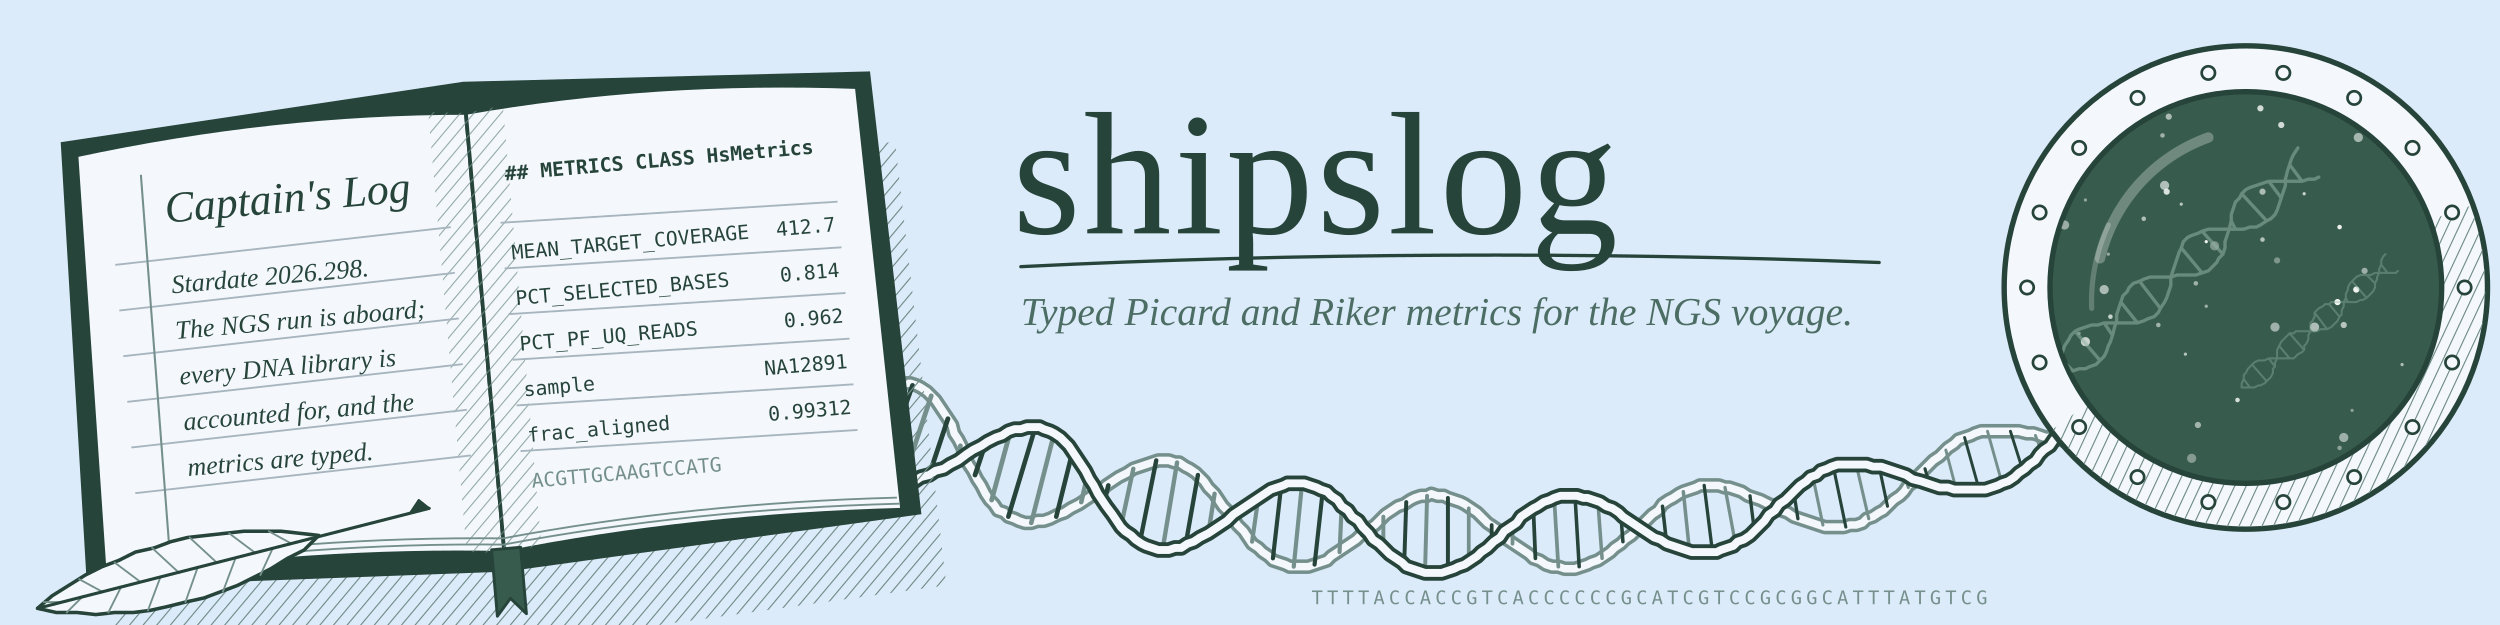
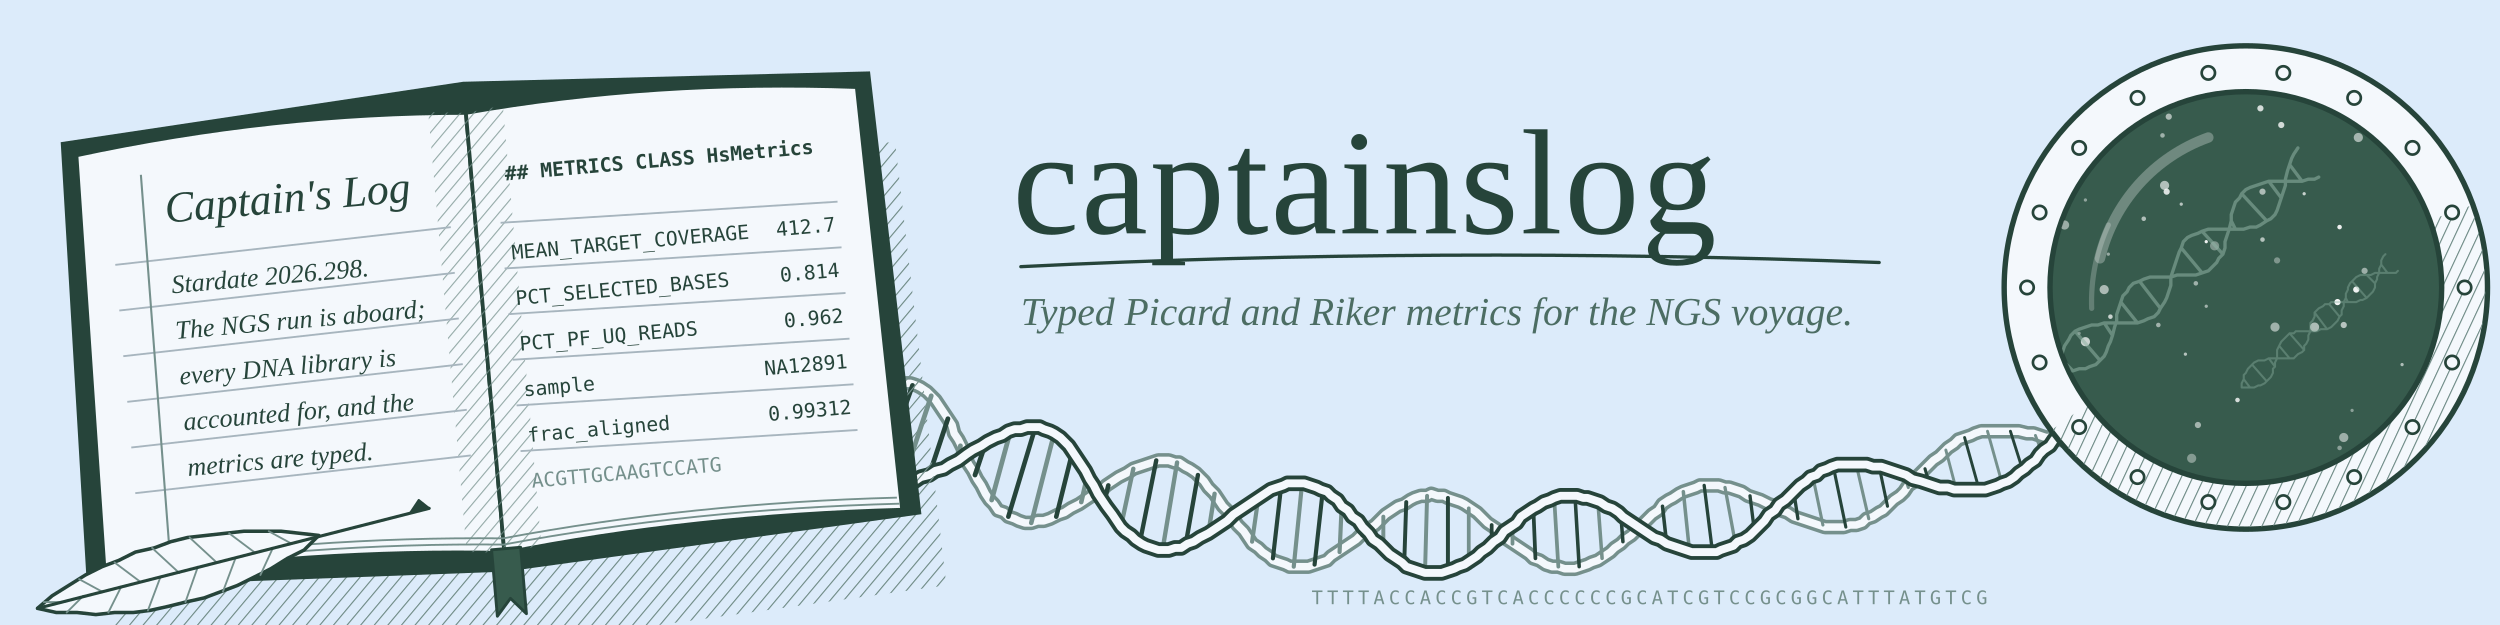
- <svg xmlns="http://www.w3.org/2000/svg" width="1200" height="300" viewBox="0 0 1200 300" role="img" aria-label="shipslog: a captain's logbook of NGS metrics whose DNA drifts out a porthole into space">
+ <svg xmlns="http://www.w3.org/2000/svg" width="1200" height="300" viewBox="0 0 1200 300" role="img" aria-label="captainslog: a captain's logbook of NGS metrics whose DNA drifts out a porthole into space">
  <defs>
    <pattern id="hatch" width="5" height="5" patternUnits="userSpaceOnUse" patternTransform="rotate(45)">
      <line x1="0" y1="0" x2="0" y2="5" stroke="#75908c" stroke-width="1.1" />
    </pattern>
  </defs>
  <rect width="1200" height="300" fill="#dcebfa" />
  <g fill="none" stroke-linecap="round" stroke-linejoin="round">
    <path d="M400,196 404,194 408,192 411,190 415,189 419,187 422,186 425,185 429,184 432,184 434,184 437,184 440,185 442,186 445,188 447,190 449,192 451,195 453,198 455,201 457,204 458,208 460,211 462,215 463,219 465,223 467,226 469,230 471,233 473,237 475,240 477,242 479,245 482,246 484,248 487,249 489,250 492,251 495,251 498,250 501,250 504,249 508,247 511,246 514,244 518,242 521,240 524,238 528,236 531,233 534,231 537,229 541,227 544,225 547,224 550,223 553,222 556,221 558,221 561,221 564,222 566,222 569,224 571,225 574,227 576,229 578,231 580,234 583,237 585,240 587,243 590,246 592,249 594,252 597,255 599,258 601,261 604,263 606,265 609,267 611,269 614,270 617,271 619,272 622,272 625,272 628,272 631,271 634,270 637,269 639,267 642,265 645,263 648,261 651,259 654,256 657,254 660,252 663,249 665,247 668,245 671,243 674,242 677,240 679,239 682,238 685,238 687,237 690,238 693,238 695,239 698,240 701,241 703,242 706,244 709,246 711,248 714,251 717,253 720,255 722,258 725,260 728,262 731,264 734,266 736,268 739,269 742,271 745,272 748,272 751,273 753,273 756,273 759,272 762,271 764,270 767,269 770,267 773,265 775,263 778,261 780,259 783,257 786,254 788,252 791,249 793,247 796,245 798,242 801,240 803,239 806,237 808,236 811,235 814,234 816,233 819,233 822,233 825,233 828,234 830,234 833,235 836,236 839,238 842,239 845,240 849,242 852,243 855,245 858,246 861,248 864,249 867,250 870,251 873,252 876,253 879,253 882,253 885,253 888,252 891,252 894,251 896,249 899,248 902,246 904,245 907,242 909,240 912,238 914,236 916,233 919,231 921,228 923,226 926,223 928,221 931,219 933,217 935,215 938,213 940,211 943,210 946,209 948,208 951,207 954,207 957,207 960,207 963,207 966,207 969,207 973,208 976,208 979,209 982,210 986,210 989,211 992,212 996,212 999,213 1002,213" stroke="#75908c" stroke-width="7" />
    <path d="M400,196 404,194 408,192 411,190 415,189 419,187 422,186 425,185 429,184 432,184 434,184 437,184 440,185 442,186 445,188 447,190 449,192 451,195 453,198 455,201 457,204 458,208 460,211 462,215 463,219 465,223 467,226 469,230 471,233 473,237 475,240 477,242 479,245 482,246 484,248 487,249 489,250 492,251 495,251 498,250 501,250 504,249 508,247 511,246 514,244 518,242 521,240 524,238 528,236 531,233 534,231 537,229 541,227 544,225 547,224 550,223 553,222 556,221 558,221 561,221 564,222 566,222 569,224 571,225 574,227 576,229 578,231 580,234 583,237 585,240 587,243 590,246 592,249 594,252 597,255 599,258 601,261 604,263 606,265 609,267 611,269 614,270 617,271 619,272 622,272 625,272 628,272 631,271 634,270 637,269 639,267 642,265 645,263 648,261 651,259 654,256 657,254 660,252 663,249 665,247 668,245 671,243 674,242 677,240 679,239 682,238 685,238 687,237 690,238 693,238 695,239 698,240 701,241 703,242 706,244 709,246 711,248 714,251 717,253 720,255 722,258 725,260 728,262 731,264 734,266 736,268 739,269 742,271 745,272 748,272 751,273 753,273 756,273 759,272 762,271 764,270 767,269 770,267 773,265 775,263 778,261 780,259 783,257 786,254 788,252 791,249 793,247 796,245 798,242 801,240 803,239 806,237 808,236 811,235 814,234 816,233 819,233 822,233 825,233 828,234 830,234 833,235 836,236 839,238 842,239 845,240 849,242 852,243 855,245 858,246 861,248 864,249 867,250 870,251 873,252 876,253 879,253 882,253 885,253 888,252 891,252 894,251 896,249 899,248 902,246 904,245 907,242 909,240 912,238 914,236 916,233 919,231 921,228 923,226 926,223 928,221 931,219 933,217 935,215 938,213 940,211 943,210 946,209 948,208 951,207 954,207 957,207 960,207 963,207 966,207 969,207 973,208 976,208 979,209 982,210 986,210 989,211 992,212 996,212 999,213 1002,213" stroke="#f4f8fc" stroke-width="3.6" />
    <line x1="406" y1="211" x2="414" y2="189" stroke="#26443a" stroke-width="2.4" />
    <line x1="413" y1="223" x2="427" y2="184" stroke="#75908c" stroke-width="2.4" />
    <line x1="422" y1="230" x2="438" y2="185" stroke="#26443a" stroke-width="2.3" />
    <line x1="433" y1="232" x2="447" y2="190" stroke="#75908c" stroke-width="2.3" />
    <line x1="446" y1="228" x2="455" y2="201" stroke="#26443a" stroke-width="2.3" />
    <line x1="459" y1="221" x2="461" y2="214" stroke="#75908c" stroke-width="2.3" />
    <line x1="473" y1="213" x2="468" y2="228" stroke="#26443a" stroke-width="2.3" />
    <line x1="485" y1="207" x2="476" y2="240" stroke="#75908c" stroke-width="2.3" />
    <line x1="497" y1="205" x2="484" y2="248" stroke="#26443a" stroke-width="2.2" />
    <line x1="506" y1="208" x2="495" y2="251" stroke="#75908c" stroke-width="2.2" />
    <line x1="515" y1="216" x2="507" y2="248" stroke="#26443a" stroke-width="2.2" />
    <line x1="522" y1="228" x2="519" y2="241" stroke="#75908c" stroke-width="2.2" />
    <line x1="530" y1="241" x2="532" y2="233" stroke="#26443a" stroke-width="2.2" />
    <line x1="538" y1="253" x2="544" y2="225" stroke="#75908c" stroke-width="2.1" />
    <line x1="547" y1="261" x2="555" y2="221" stroke="#26443a" stroke-width="2.1" />
    <line x1="558" y1="264" x2="565" y2="222" stroke="#75908c" stroke-width="2.1" />
    <line x1="569" y1="262" x2="575" y2="228" stroke="#26443a" stroke-width="2.1" />
    <line x1="580" y1="256" x2="583" y2="237" stroke="#75908c" stroke-width="2.1" />
    <line x1="592" y1="247" x2="592" y2="249" stroke="#26443a" stroke-width="2.0" />
    <line x1="604" y1="239" x2="601" y2="260" stroke="#75908c" stroke-width="2.0" />
    <line x1="615" y1="233" x2="611" y2="268" stroke="#26443a" stroke-width="2.0" />
    <line x1="625" y1="232" x2="621" y2="272" stroke="#75908c" stroke-width="2.0" />
    <line x1="635" y1="235" x2="631" y2="271" stroke="#26443a" stroke-width="2.0" />
    <line x1="644" y1="243" x2="643" y2="265" stroke="#75908c" stroke-width="2.0" />
    <line x1="654" y1="253" x2="654" y2="257" stroke="#26443a" stroke-width="1.9" />
    <line x1="664" y1="263" x2="664" y2="248" stroke="#75908c" stroke-width="1.9" />
    <line x1="674" y1="271" x2="675" y2="241" stroke="#26443a" stroke-width="1.9" />
    <line x1="684" y1="275" x2="685" y2="238" stroke="#75908c" stroke-width="1.9" />
    <line x1="695" y1="274" x2="695" y2="239" stroke="#26443a" stroke-width="1.9" />
    <line x1="705" y1="269" x2="705" y2="244" stroke="#75908c" stroke-width="1.8" />
    <line x1="716" y1="261" x2="716" y2="252" stroke="#26443a" stroke-width="1.8" />
    <line x1="726" y1="252" x2="726" y2="261" stroke="#75908c" stroke-width="1.8" />
    <line x1="736" y1="244" x2="737" y2="268" stroke="#26443a" stroke-width="1.8" />
    <line x1="746" y1="239" x2="748" y2="272" stroke="#75908c" stroke-width="1.8" />
    <line x1="756" y1="238" x2="758" y2="272" stroke="#26443a" stroke-width="1.7" />
    <line x1="767" y1="241" x2="769" y2="268" stroke="#75908c" stroke-width="1.7" />
    <line x1="778" y1="247" x2="779" y2="260" stroke="#26443a" stroke-width="1.7" />
    <line x1="789" y1="254" x2="788" y2="251" stroke="#75908c" stroke-width="1.7" />
    <line x1="800" y1="261" x2="798" y2="243" stroke="#26443a" stroke-width="1.7" />
    <line x1="811" y1="265" x2="808" y2="236" stroke="#75908c" stroke-width="1.7" />
    <line x1="822" y1="265" x2="818" y2="233" stroke="#26443a" stroke-width="1.6" />
    <line x1="833" y1="261" x2="828" y2="234" stroke="#75908c" stroke-width="1.6" />
    <line x1="842" y1="254" x2="840" y2="238" stroke="#26443a" stroke-width="1.6" />
    <line x1="852" y1="245" x2="851" y2="243" stroke="#75908c" stroke-width="1.6" />
    <line x1="861" y1="236" x2="863" y2="249" stroke="#26443a" stroke-width="1.6" />
    <line x1="870" y1="228" x2="875" y2="252" stroke="#75908c" stroke-width="1.5" />
    <line x1="880" y1="224" x2="886" y2="253" stroke="#26443a" stroke-width="1.5" />
    <line x1="891" y1="223" x2="897" y2="249" stroke="#75908c" stroke-width="1.5" />
    <line x1="902" y1="224" x2="906" y2="243" stroke="#26443a" stroke-width="1.5" />
    <line x1="914" y1="228" x2="916" y2="234" stroke="#75908c" stroke-width="1.5" />
    <line x1="926" y1="232" x2="924" y2="225" stroke="#26443a" stroke-width="1.5" />
    <line x1="939" y1="235" x2="934" y2="216" stroke="#75908c" stroke-width="1.4" />
    <line x1="950" y1="235" x2="943" y2="210" stroke="#26443a" stroke-width="1.4" />
    <line x1="961" y1="232" x2="954" y2="207" stroke="#75908c" stroke-width="1.4" />
    <line x1="971" y1="226" x2="965" y2="207" stroke="#26443a" stroke-width="1.4" />
    <line x1="980" y1="217" x2="977" y2="209" stroke="#75908c" stroke-width="1.4" />
    <line x1="989" y1="208" x2="990" y2="211" stroke="#26443a" stroke-width="1.3" />
    <path d="M400,196 401,200 403,204 404,208 406,212 408,215 410,219 412,221 414,224 416,226 418,228 421,230 424,231 426,232 429,232 432,232 436,231 439,231 442,229 446,228 449,226 453,225 456,223 460,221 464,218 467,216 471,214 474,212 478,210 481,209 484,207 487,206 490,206 493,205 496,205 499,205 501,206 504,207 506,208 509,210 511,212 513,214 515,217 517,220 519,223 521,226 523,230 525,233 527,237 529,240 531,243 534,247 536,250 538,253 540,255 543,257 545,259 548,261 550,262 553,263 556,264 559,264 561,264 564,263 567,263 570,261 573,260 576,258 580,256 583,254 586,252 589,250 592,247 595,245 598,243 601,241 604,239 607,237 610,235 613,234 616,233 618,232 621,232 624,232 626,232 629,233 632,234 634,235 637,236 639,238 642,240 644,243 647,245 649,248 652,250 654,253 657,256 659,259 662,261 665,264 667,266 670,268 673,270 675,272 678,273 681,274 684,275 686,275 689,275 692,275 695,274 698,273 700,272 703,271 706,269 709,267 711,265 714,263 717,260 720,258 722,255 725,253 728,251 730,248 733,246 736,244 738,243 741,241 744,240 746,239 749,238 752,238 754,238 757,238 760,239 762,239 765,240 768,241 771,243 774,244 777,246 779,248 782,250 785,252 788,254 791,256 794,258 797,259 800,261 803,262 806,263 809,264 812,265 815,265 818,265 821,265 824,265 826,264 829,263 832,262 834,260 837,259 840,257 842,255 845,252 847,250 849,247 852,245 854,242 857,240 859,238 862,235 864,233 867,231 869,229 872,228 874,226 877,225 879,224 882,223 885,223 888,223 891,223 893,223 896,223 899,224 903,224 906,225 909,226 912,227 915,228 918,230 922,231 925,232 928,233 931,234 935,234 938,235 941,235 944,235 947,235 950,235 953,235 956,234 959,233 961,232 964,231 967,229 969,227 972,225 974,223 977,221 979,218 981,216 984,214 986,211 988,209 991,206 993,204 995,201 998,199" stroke="#26443a" stroke-width="7.5" />
    <path d="M400,196 401,200 403,204 404,208 406,212 408,215 410,219 412,221 414,224 416,226 418,228 421,230 424,231 426,232 429,232 432,232 436,231 439,231 442,229 446,228 449,226 453,225 456,223 460,221 464,218 467,216 471,214 474,212 478,210 481,209 484,207 487,206 490,206 493,205 496,205 499,205 501,206 504,207 506,208 509,210 511,212 513,214 515,217 517,220 519,223 521,226 523,230 525,233 527,237 529,240 531,243 534,247 536,250 538,253 540,255 543,257 545,259 548,261 550,262 553,263 556,264 559,264 561,264 564,263 567,263 570,261 573,260 576,258 580,256 583,254 586,252 589,250 592,247 595,245 598,243 601,241 604,239 607,237 610,235 613,234 616,233 618,232 621,232 624,232 626,232 629,233 632,234 634,235 637,236 639,238 642,240 644,243 647,245 649,248 652,250 654,253 657,256 659,259 662,261 665,264 667,266 670,268 673,270 675,272 678,273 681,274 684,275 686,275 689,275 692,275 695,274 698,273 700,272 703,271 706,269 709,267 711,265 714,263 717,260 720,258 722,255 725,253 728,251 730,248 733,246 736,244 738,243 741,241 744,240 746,239 749,238 752,238 754,238 757,238 760,239 762,239 765,240 768,241 771,243 774,244 777,246 779,248 782,250 785,252 788,254 791,256 794,258 797,259 800,261 803,262 806,263 809,264 812,265 815,265 818,265 821,265 824,265 826,264 829,263 832,262 834,260 837,259 840,257 842,255 845,252 847,250 849,247 852,245 854,242 857,240 859,238 862,235 864,233 867,231 869,229 872,228 874,226 877,225 879,224 882,223 885,223 888,223 891,223 893,223 896,223 899,224 903,224 906,225 909,226 912,227 915,228 918,230 922,231 925,232 928,233 931,234 935,234 938,235 941,235 944,235 947,235 950,235 953,235 956,234 959,233 961,232 964,231 967,229 969,227 972,225 974,223 977,221 979,218 981,216 984,214 986,211 988,209 991,206 993,204 995,201 998,199" stroke="#f4f8fc" stroke-width="3.8" />
  </g>
  <g>
    <circle cx="1078" cy="138" r="116" fill="#f4f8fc" stroke="#26443a" stroke-width="2.6" />
    <circle cx="1078" cy="138" r="105" fill="none" stroke="url(#hatch)" stroke-width="20" stroke-dasharray="300 400" transform="rotate(-20 1078 138)" />
    <circle cx="1078" cy="138" r="94" fill="#375b4d" stroke="#26443a" stroke-width="2.6" />
    <g fill="#f4f8fc" stroke="#26443a" stroke-width="1.3">
      <circle cx="1183" cy="138" r="3.2" />
      <circle cx="1177" cy="174" r="3.2" />
      <circle cx="1158" cy="205" r="3.2" />
      <circle cx="1130" cy="229" r="3.2" />
      <circle cx="1096" cy="241" r="3.2" />
      <circle cx="1060" cy="241" r="3.2" />
      <circle cx="1026" cy="229" r="3.2" />
      <circle cx="998" cy="205" r="3.2" />
      <circle cx="979" cy="174" r="3.2" />
      <circle cx="973" cy="138" r="3.2" />
      <circle cx="979" cy="102" r="3.2" />
      <circle cx="998" cy="71" r="3.2" />
      <circle cx="1026" cy="47" r="3.2" />
      <circle cx="1060" cy="35" r="3.2" />
      <circle cx="1096" cy="35" r="3.2" />
      <circle cx="1130" cy="47" r="3.2" />
      <circle cx="1158" cy="71" r="3.2" />
      <circle cx="1177" cy="102" r="3.2" />
    </g>
    <clipPath id="glass">
      <circle cx="1078" cy="138" r="93" />
    </clipPath>
    <g clip-path="url(#glass)">
      <g fill="#fff">
        <circle cx="991" cy="108" r="2.2" opacity="0.50" />
        <circle cx="1038" cy="65" r="1.1" opacity="0.52" />
        <circle cx="1095" cy="60" r="1.5" opacity="0.77" />
        <circle cx="1111" cy="157" r="2.2" opacity="0.59" />
        <circle cx="1131" cy="139" r="1.5" opacity="0.92" />
        <circle cx="1001" cy="96" r="0.8" opacity="0.45" />
        <circle cx="1135" cy="130" r="1.5" opacity="0.51" />
        <circle cx="1132" cy="66" r="2.2" opacity="0.55" />
        <circle cx="1036" cy="156" r="1.1" opacity="0.53" />
        <circle cx="1029" cy="105" r="1.1" opacity="0.61" />
        <circle cx="1093" cy="125" r="1.5" opacity="0.36" />
        <circle cx="1059" cy="147" r="0.8" opacity="0.53" />
        <circle cx="1086" cy="115" r="1.1" opacity="0.63" />
        <circle cx="1041" cy="56" r="1.5" opacity="0.58" />
        <circle cx="1129" cy="197" r="0.8" opacity="0.42" />
        <circle cx="1049" cy="170" r="0.8" opacity="0.63" />
        <circle cx="1074" cy="192" r="1.1" opacity="0.79" />
        <circle cx="1123" cy="109" r="1.1" opacity="0.91" />
        <circle cx="1054" cy="136" r="1.1" opacity="0.52" />
        <circle cx="1059" cy="116" r="0.8" opacity="0.91" />
        <circle cx="1040" cy="92" r="1.5" opacity="0.82" />
        <circle cx="1125" cy="210" r="2.2" opacity="0.51" />
        <circle cx="1123" cy="215" r="1.1" opacity="0.42" />
        <circle cx="1012" cy="122" r="0.8" opacity="0.48" />
        <circle cx="1047" cy="98" r="0.8" opacity="0.64" />
        <circle cx="1122" cy="145" r="1.5" opacity="0.94" />
        <circle cx="1125" cy="156" r="1.5" opacity="0.64" />
        <circle cx="1106" cy="93" r="0.8" opacity="0.72" />
        <circle cx="1052" cy="220" r="2.2" opacity="0.39" />
        <circle cx="1153" cy="175" r="0.8" opacity="0.60" />
        <circle cx="1086" cy="92" r="1.5" opacity="0.59" />
        <circle cx="1010" cy="139" r="2.2" opacity="0.58" />
        <circle cx="1092" cy="157" r="2.2" opacity="0.52" />
        <circle cx="1039" cy="89" r="2.2" opacity="0.61" />
        <circle cx="1001" cy="164" r="2.2" opacity="0.73" />
        <circle cx="1063" cy="118" r="2.2" opacity="0.35" />
        <circle cx="1055" cy="204" r="1.5" opacity="0.54" />
        <circle cx="1013" cy="152" r="1.1" opacity="0.73" />
        <circle cx="1085" cy="52" r="1.5" opacity="0.78" />
        <circle cx="998" cy="160" r="0.8" opacity="0.36" />
      </g>
      <g fill="none" stroke-linecap="round">
        <path d="M988,178 991,178 995,178 998,177 1001,177 1003,176 1006,175 1008,173 1010,171 1011,169 1012,166 1013,164 1014,161 1015,157 1016,154 1016,151 1017,148 1018,145 1019,142 1021,140 1022,138 1024,136 1027,135 1029,134 1032,133 1035,133 1038,133 1042,133 1045,132 1048,132 1051,132 1054,132 1057,131 1060,130 1062,128 1064,126 1065,124 1067,122 1068,119 1068,116 1069,113 1070,110 1071,106 1071,103 1072,100 1073,97 1075,95 1076,93 1078,91 1080,90 1083,89 1086,88 1089,87 1092,87 1095,87 1099,87 1102,87 1105,87 1108,86 1111,86 1113,85 M988,178 989,175 989,172 990,169 991,166 993,163 994,161 996,159 998,158 1001,157 1004,156 1007,156 1010,155 1013,155 1016,155 1020,155 1023,155 1026,155 1029,154 1031,153 1034,152 1036,150 1037,148 1039,145 1040,143 1041,140 1042,137 1042,133 1043,130 1044,127 1045,124 1046,121 1047,119 1048,116 1050,114 1052,113 1055,112 1057,111 1060,110 1064,110 1067,110 1070,110 1073,110 1077,110 1080,109 1083,109 1085,108 1088,106 1090,105 1092,103 1093,101 1094,98 1095,95 1096,92 1097,89 1097,86 1098,82 1099,79 1100,76 1101,74 1103,71 M995,178 L989,172 M1008,173 L996,159 M1014,161 L1010,155 M1018,145 L1026,155 M1027,135 L1037,148 M1042,133 L1042,133 M1057,131 L1047,119 M1067,122 L1057,111 M1071,106 L1073,110 M1076,93 L1088,106 M1089,87 L1095,95 M1105,87 L1099,79" stroke="#8fb3a4" stroke-width="1.6" opacity="0.55" />
        <path d="M1076,186 1078,186 1080,186 1082,186 1084,185 1085,185 1087,184 1088,183 1089,182 1090,181 1091,179 1091,177 1092,176 1092,174 1093,172 1093,170 1093,168 1094,166 1095,164 1096,163 1097,162 1098,161 1099,160 1101,160 1102,159 1104,159 1106,159 1108,159 1110,159 1112,159 1114,158 1116,158 1117,158 1119,157 1120,156 1121,155 1122,154 1123,152 1124,151 1124,149 1125,147 1125,145 1126,143 1126,141 1127,139 1127,138 1128,136 1129,135 1130,134 1131,133 1133,132 1135,132 1136,132 1138,132 1140,131 1142,131 1144,131 1146,131 1148,131 1150,131 1151,130 M1076,186 1076,184 1077,182 1077,180 1078,179 1079,177 1080,176 1081,175 1082,174 1084,173 1085,173 1087,173 1089,172 1091,172 1093,172 1095,172 1097,172 1099,172 1101,172 1102,171 1103,170 1105,169 1106,168 1106,166 1107,165 1108,163 1108,161 1109,159 1109,157 1109,155 1110,154 1111,152 1111,150 1112,149 1113,148 1115,147 1116,146 1118,146 1119,145 1121,145 1123,145 1125,145 1127,145 1129,145 1131,145 1133,144 1134,144 1136,143 1137,142 1138,141 1139,140 1140,138 1140,136 1141,134 1141,133 1142,131 1142,129 1143,127 1143,125 1144,123 1145,122 M1080,186 L1077,182 M1088,183 L1081,175 M1092,176 L1089,172 M1094,166 L1099,172 M1099,160 L1106,168 M1108,159 L1109,159 M1117,158 L1111,150 M1123,152 L1118,146 M1126,143 L1127,145 M1129,135 L1136,143 M1136,132 L1140,136 M1146,131 L1143,127" stroke="#8fb3a4" stroke-width="1.0" opacity="0.40" />
      </g>
      <path d="M1008,124 A82,82 0 0 1 1060,66" fill="none" stroke="#fff" stroke-width="5" stroke-linecap="round" opacity="0.28" />
      <path d="M1004,148 A88,88 0 0 1 1012,108" fill="none" stroke="#fff" stroke-width="2.5" stroke-linecap="round" opacity="0.22" />
    </g>
  </g>
  <g transform="rotate(-5 230 150)">
    <path d="M44,74 L238,62 L432,74 L438,288 L238,298 L38,288 Z" fill="url(#hatch)" transform="translate(4 12)" />
    <path d="M38,52 L232,40 L426,52 L432,264 L232,274 L32,264 Z" fill="#26443a" stroke="#26443a" stroke-width="2" />
    <path d="M44,58 Q140,46 232,54 L232,266 Q140,256 40,262 Z" fill="#f4f8fc" stroke="#26443a" stroke-width="1.8" />
    <path d="M232,54 Q324,46 420,58 L424,262 Q324,256 232,266 Z" fill="#f4f8fc" stroke="#26443a" stroke-width="1.8" />
    <path d="M42,259 Q140,253 232,262 M43,256 Q140,250 232,259 M232,262 Q324,253 423,259 M232,259 Q324,250 422,256" fill="none" stroke="#75908c" stroke-width="0.9" />
    <path d="M214,52 L232,54 L232,266 L214,264 Z M232,54 L250,52 L250,264 L232,266 Z" fill="url(#hatch)" opacity="0.7" />
    <g stroke="#a7b5be" stroke-width="0.9">
      <line x1="58" y1="112" x2="220" y2="108" />
      <line x1="244" y1="108" x2="406" y2="112" />
      <line x1="58" y1="134" x2="220" y2="130" />
      <line x1="244" y1="130" x2="406" y2="134" />
      <line x1="58" y1="156" x2="220" y2="152" />
      <line x1="244" y1="152" x2="406" y2="156" />
      <line x1="58" y1="178" x2="220" y2="174" />
      <line x1="244" y1="174" x2="406" y2="178" />
      <line x1="58" y1="200" x2="220" y2="196" />
      <line x1="244" y1="196" x2="406" y2="200" />
      <line x1="58" y1="222" x2="220" y2="218" />
      <line x1="244" y1="218" x2="406" y2="222" />
    </g>
    <line x1="74" y1="70" x2="72" y2="248" stroke="#75908c" stroke-width="1" />
    <path d="M226,264 L226,296 L233,288 L240,296 L240,264 Z" fill="#375b4d" stroke="#26443a" stroke-width="1.4" stroke-linejoin="round" />
    <g font-family="Georgia, 'Times New Roman', serif" font-style="italic" fill="#26443a">
      <text x="84" y="94" font-size="21">Captain's Log</text>
      <text x="84" y="128" font-size="12.5">Stardate 2026.298.</text>
      <text x="84" y="150" font-size="12.5">The NGS run is aboard;</text>
      <text x="84" y="172" font-size="12.5">every DNA library is</text>
      <text x="84" y="194" font-size="12.5">accounted for, and the</text>
      <text x="84" y="216" font-size="12.5">metrics are typed.</text>
    </g>
    <g font-family="ui-monospace, Menlo, Consolas, monospace" fill="#26443a" font-size="9.5">
      <text x="248" y="88" font-weight="bold">## METRICS CLASS HsMetrics</text>
      <text x="248" y="126">MEAN_TARGET_COVERAGE</text>
      <text x="404" y="126" text-anchor="end">412.7</text>
      <text x="248" y="148">PCT_SELECTED_BASES</text>
      <text x="404" y="148" text-anchor="end">0.814</text>
      <text x="248" y="170">PCT_PF_UQ_READS</text>
      <text x="404" y="170" text-anchor="end">0.962</text>
      <text x="248" y="192">sample</text>
      <text x="404" y="192" text-anchor="end">NA12891</text>
      <text x="248" y="214">frac_aligned</text>
      <text x="404" y="214" text-anchor="end">0.99312</text>
      <text x="248" y="236" fill="#75908c">ACGTTGCAAGTCCATG</text>
    </g>
  </g>
  <g stroke="#26443a" stroke-linecap="round" stroke-linejoin="round">
    <path d="M153,257 144,256 135,255 126,255 117,255 108,256 99,257 90,258 82,260 74,263 65,265 57,269 49,272 41,276 33,281 25,286 18,292 18,292 27,294 37,294 46,295 55,294 64,294 72,293 81,291 89,289 98,287 106,284 114,281 122,277 130,273 138,268 146,264 153,257 Z" fill="#f4f8fc" stroke-width="1.7" />
    <path d="M140,261 L129,255 M131,263 L125,276 M122,265 L110,256 M113,268 L107,284 M104,270 L91,258 M95,272 L89,289 M86,275 L73,263 M77,277 L71,293 M67,279 L55,270 M58,282 L52,294 M49,284 L38,278 M40,286 L32,294 M31,289 L21,289" fill="none" stroke="#75908c" stroke-width="0.9" />
    <path d="M206,244 L18,292" fill="none" stroke-width="1.5" />
    <path d="M206,244 l-9,2 l4,-6 z" fill="#26443a" stroke-width="1" />
  </g>
  <g font-family="Georgia, 'Times New Roman', serif" fill="#26443a">
-     <text x="486" y="112" font-size="84" letter-spacing="1.5">shipslog</text>
+     <text x="486" y="112" font-size="72" letter-spacing="1">captainslog</text>
    <path d="M490,128 Q690,118 902,126" fill="none" stroke="#26443a" stroke-width="1.6" stroke-linecap="round" />
    <text x="490" y="156" font-size="19" font-style="italic" fill="#4c6d63">Typed Picard and Riker metrics for the NGS voyage.</text>
  </g>
  <text x="954" y="290" text-anchor="end" font-family="ui-monospace, Menlo, Consolas, monospace" font-size="9" fill="#75908c" letter-spacing="2">TTTTACCACCGTCACCCCCCGCATCGTCCGCGGCATTTATGTCG</text>
</svg>
